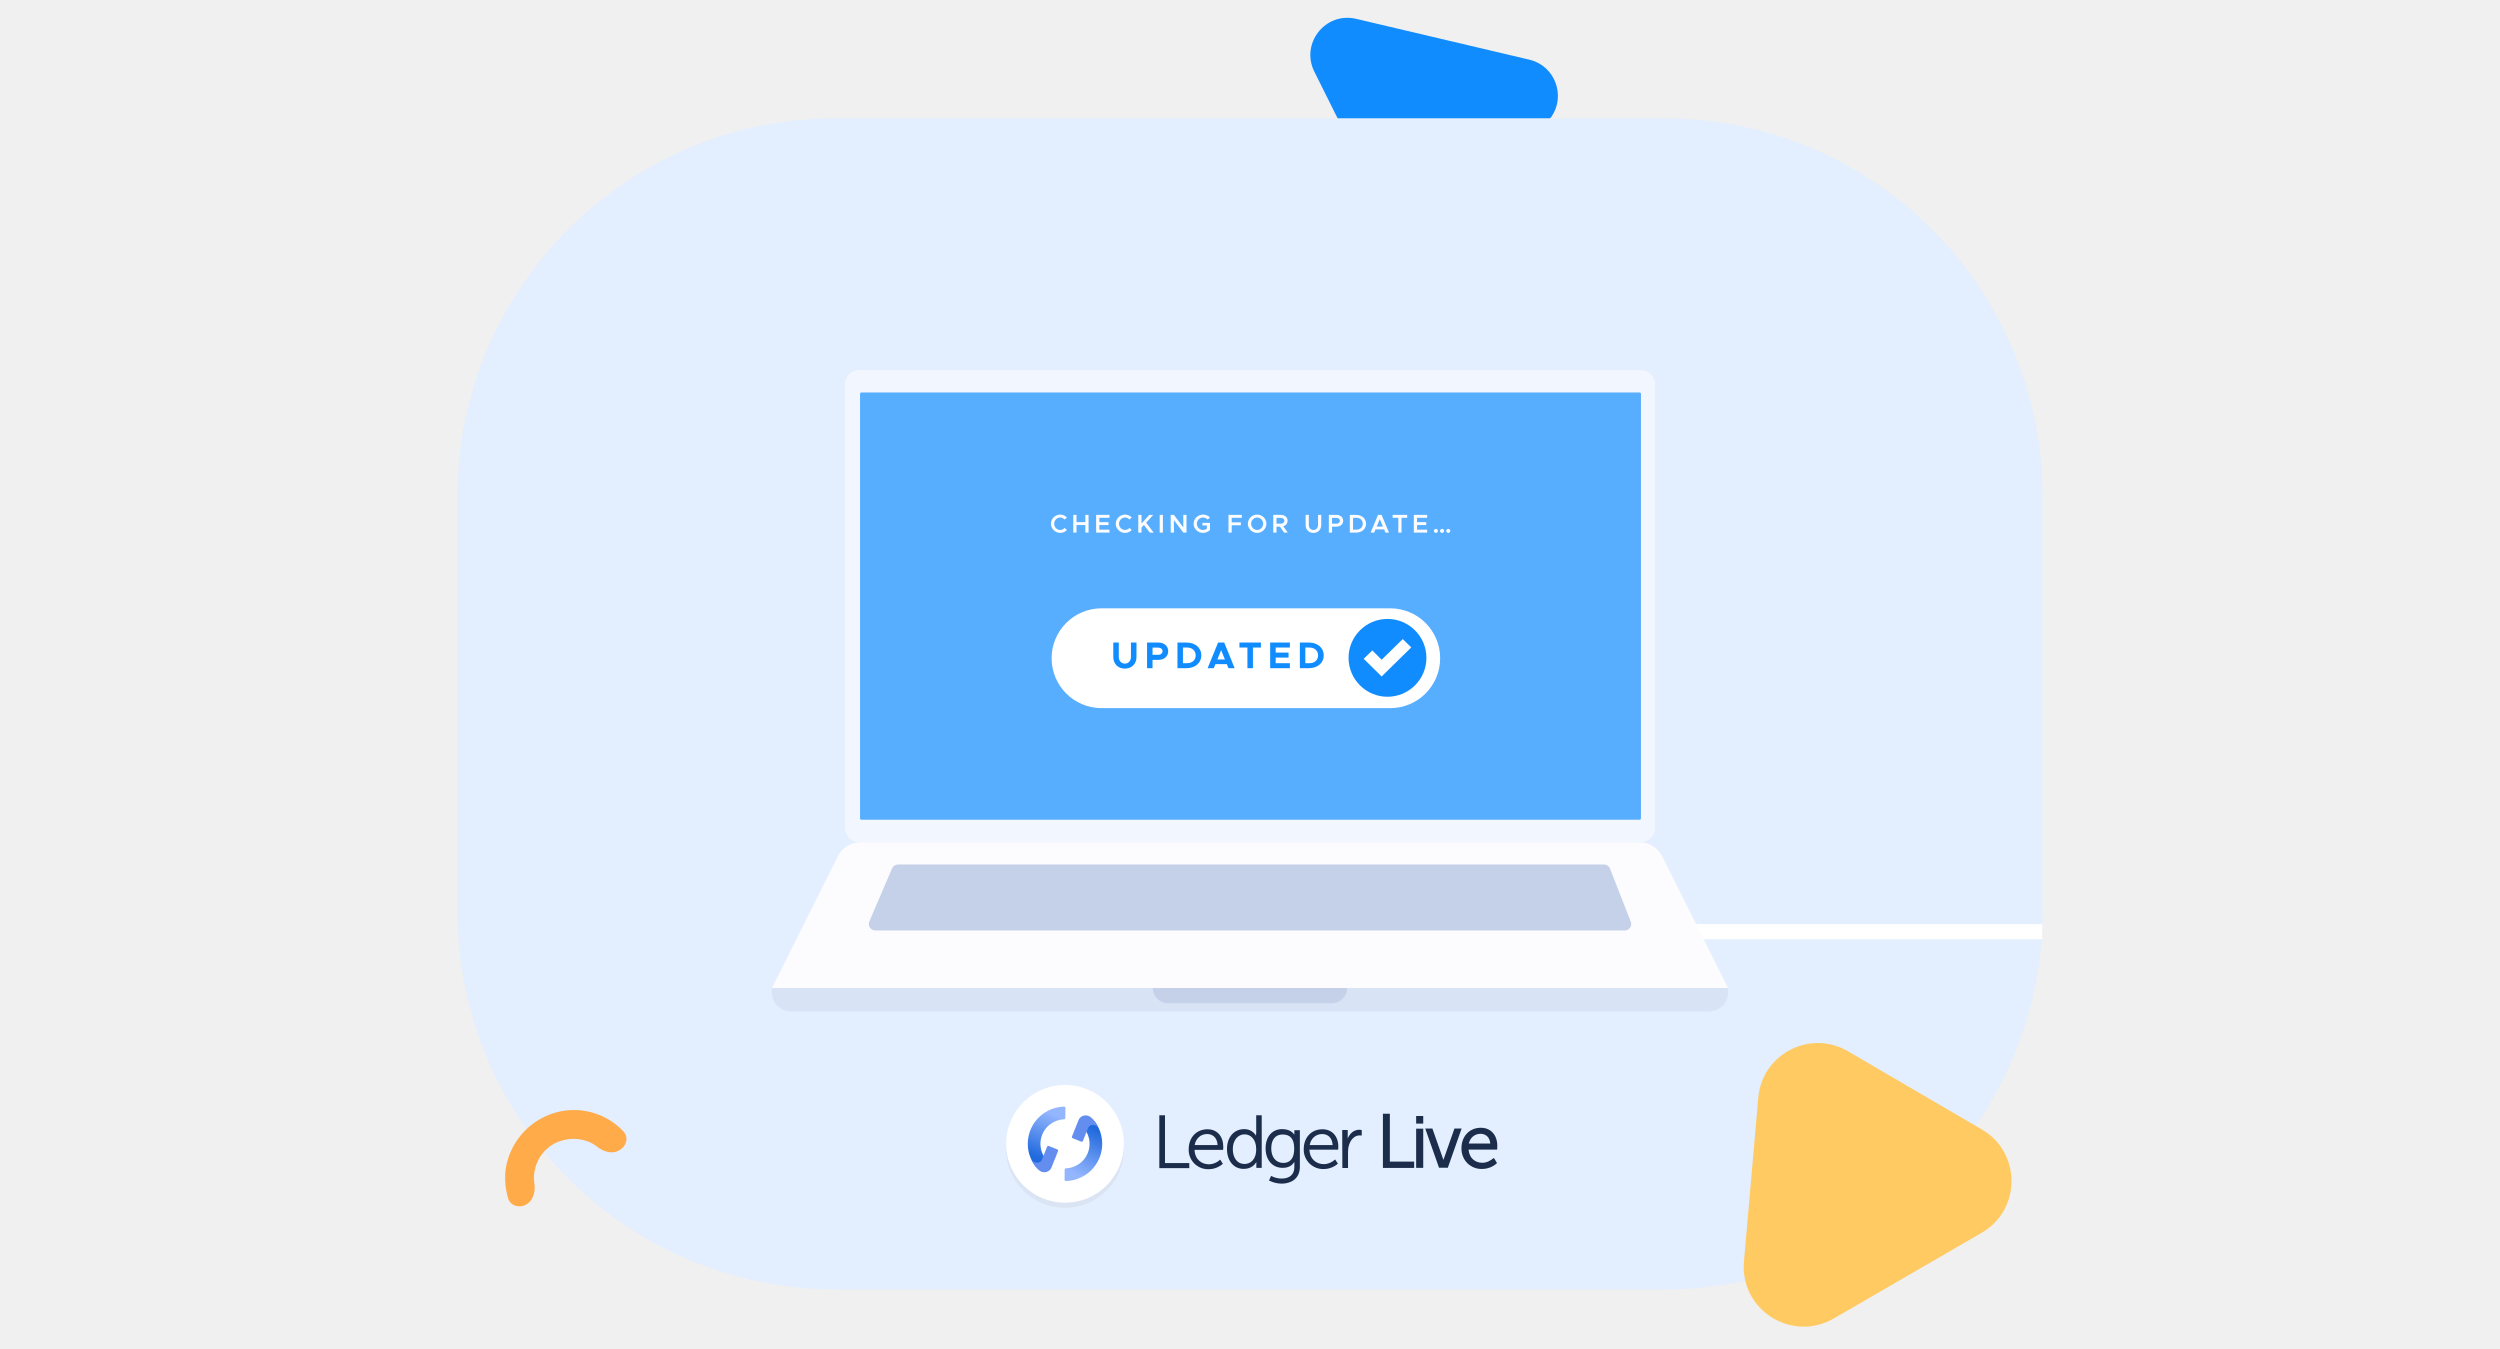
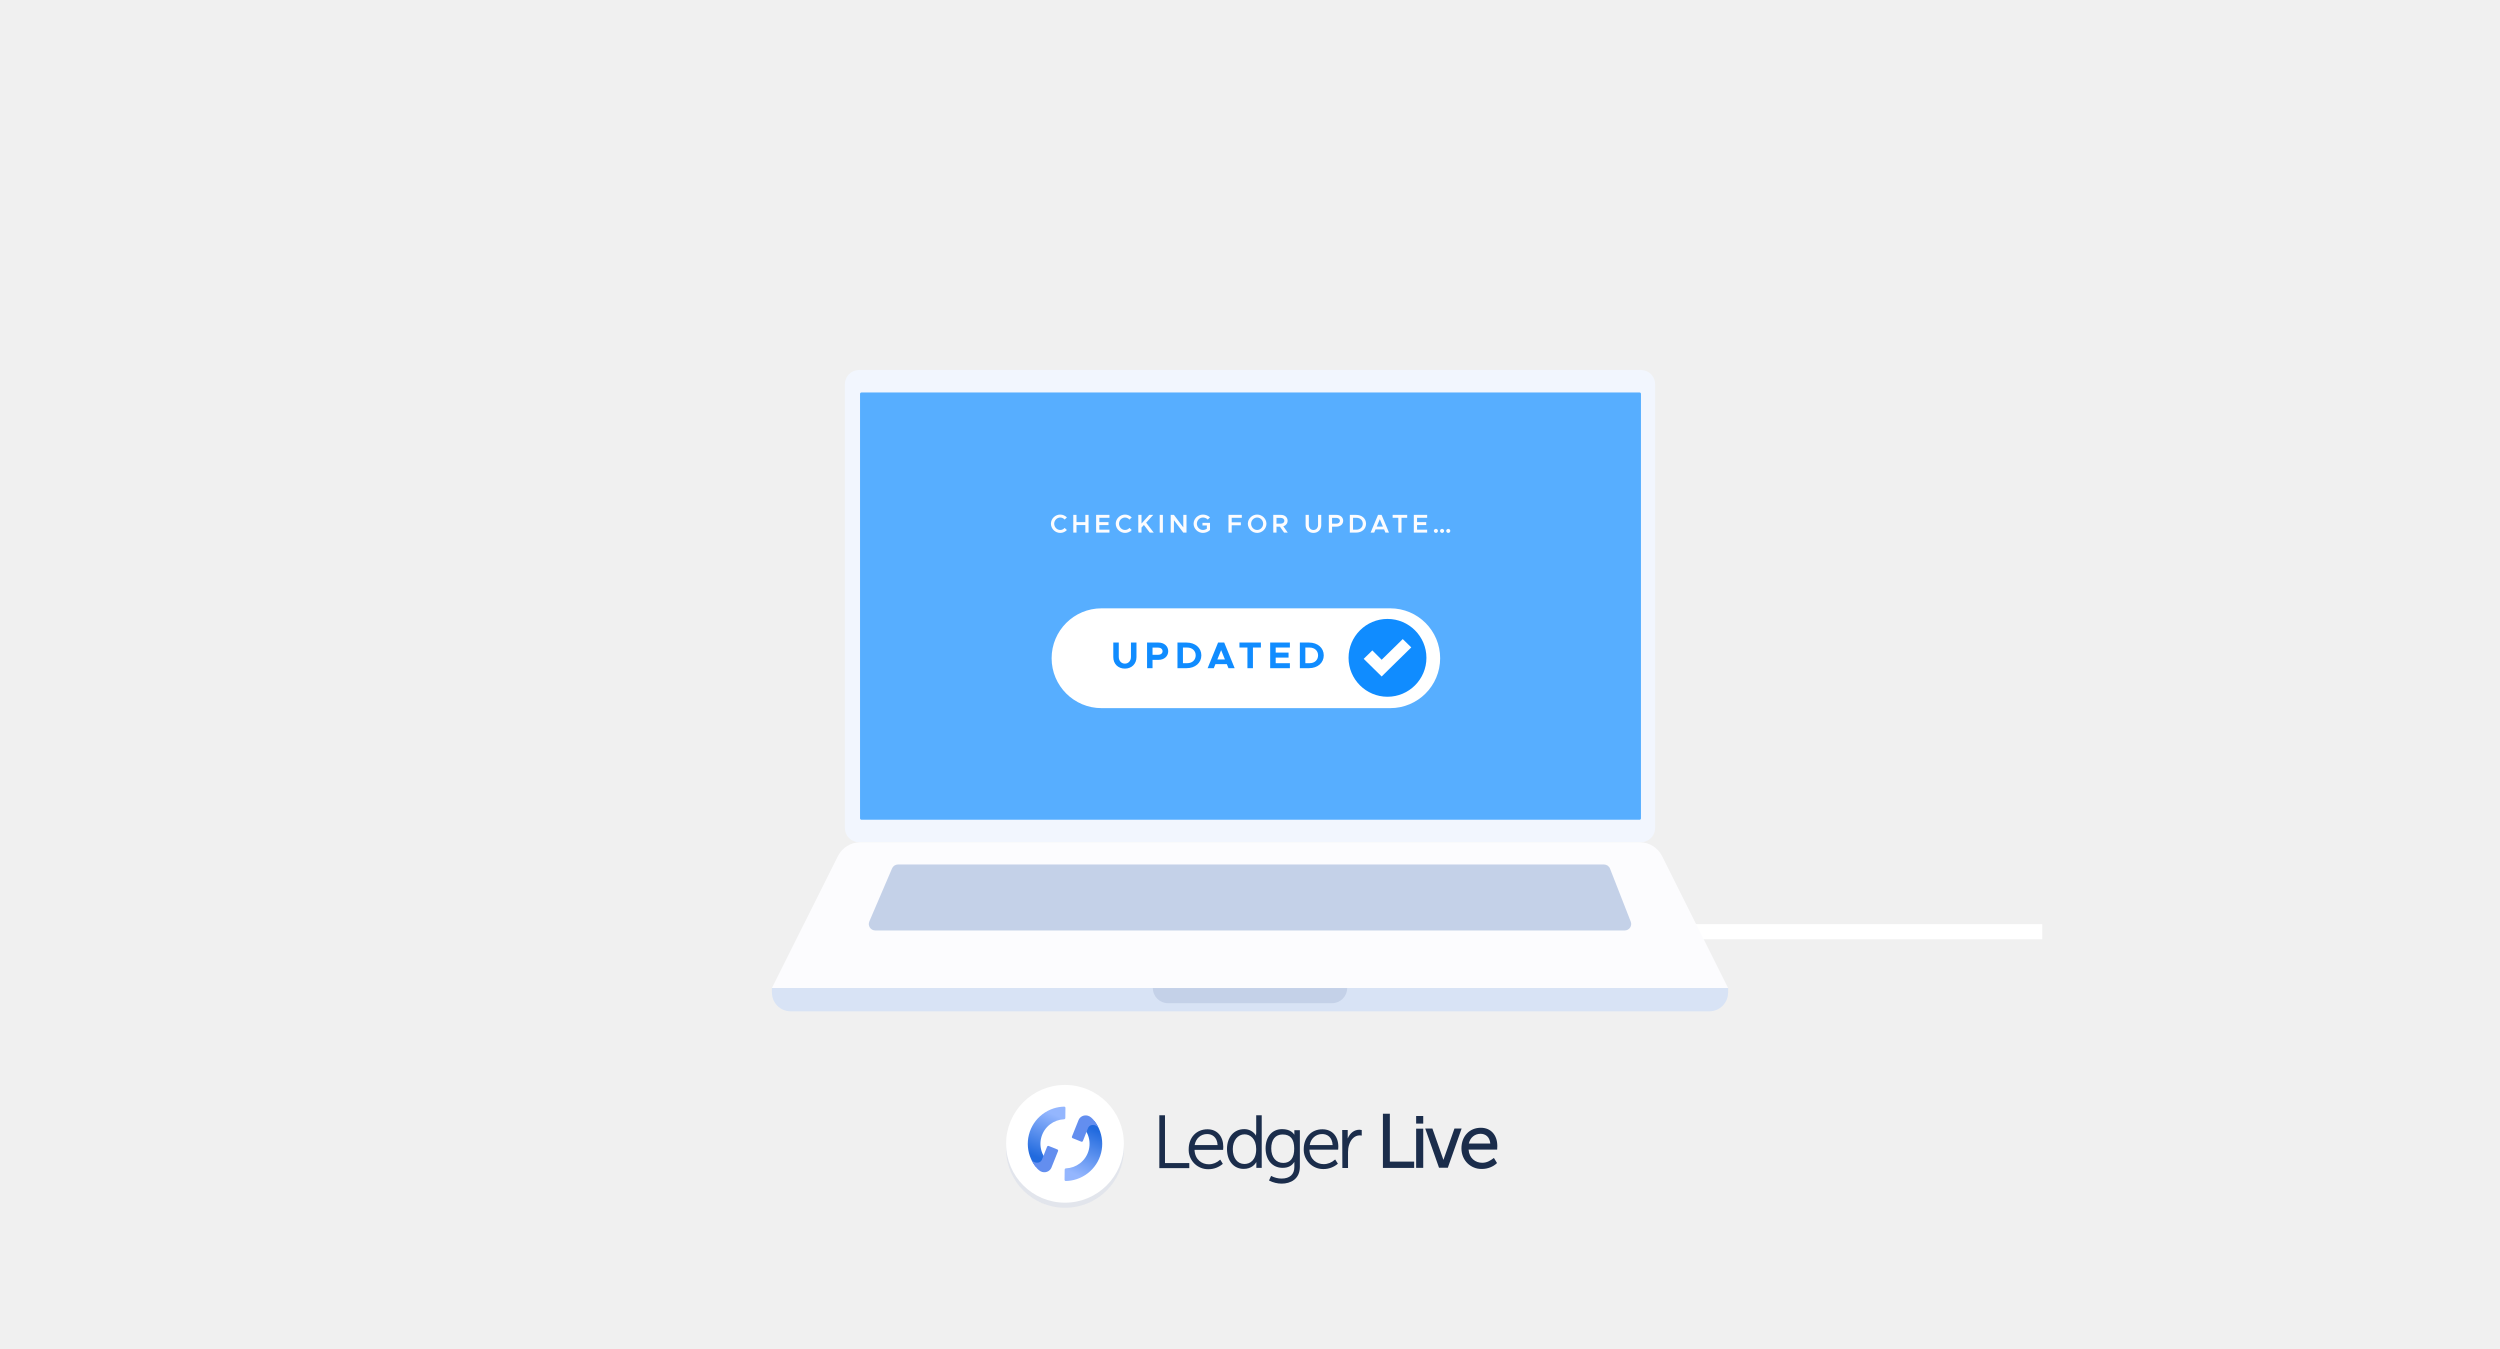
<svg xmlns="http://www.w3.org/2000/svg" width="634" height="342" viewBox="0 0 634 342" fill="none">
-   <g clip-path="url(#clip0)">
-     <path d="M387.79 15.12C395.114 16.838 397.611 26.032 392.072 31.161L365.536 55.766C360.915 60.026 353.52 58.723 350.719 53.07L333.309 18.155C329.771 11.051 336.077 2.93 343.935 4.782L387.79 15.12Z" fill="#108CFF" />
-     <rect x="116" y="30" width="402" height="297" rx="96" fill="#E3EEFE" />
-     <path d="M133.514 305.418C131.746 306.478 129.452 305.847 128.852 303.883C127.959 300.827 127.8 297.5 128.708 294.327C129.957 289.965 132.83 286.193 136.826 283.877C140.822 281.562 145.481 280.9 149.896 282.062C153.121 282.883 155.932 284.62 158.082 286.901C159.515 288.421 158.884 290.714 157.03 291.723C155.262 292.783 153.018 292.065 151.434 290.805C150.407 289.981 149.23 289.418 147.903 289.114C145.385 288.47 142.714 288.892 140.399 290.098C138.121 291.441 136.422 293.58 135.778 296.096C135.387 297.373 135.307 298.713 135.5 299.979C135.863 302.153 135.232 304.445 133.514 305.418Z" fill="#FFAB49" />
-     <path d="M502.51 312.658C512.634 306.839 512.634 292.251 502.594 286.433L468.677 266.617C459.059 260.967 446.825 267.292 445.897 278.422L442.269 319.909C441.172 332.136 454.334 340.484 464.965 334.413L502.51 312.658Z" fill="#FFCA62" />
-     <path d="M214.252 97.459C214.252 95.451 215.88 93.823 217.888 93.823H416.114C418.122 93.823 419.749 95.451 419.749 97.459V209.96C419.749 211.968 418.122 213.596 416.114 213.596H217.888C215.88 213.596 214.252 211.968 214.252 209.96V97.459Z" fill="#F2F6FE" />
-     <rect x="218.107" y="99.527" width="198.042" height="108.364" rx="0.364" fill="#57AEFF" />
-     <path d="M515.99 236.283H279.505" stroke="white" stroke-width="3.845" stroke-linecap="square" />
-     <path d="M195.756 251.703C195.756 254.338 197.892 256.474 200.526 256.474H433.475C436.11 256.474 438.246 254.338 438.246 251.703V250.518H195.756V251.703Z" fill="#D8E3F5" />
-     <path d="M292.364 250.577C292.364 252.685 294.073 254.407 296.181 254.407H337.82C339.927 254.407 341.636 252.685 341.636 250.577H292.364Z" fill="#C4D1E8" />
-     <path d="M195.765 250.554H438.236L421.508 217.113C420.43 214.958 418.228 213.597 415.818 213.597H218.183C215.774 213.597 213.571 214.958 212.493 217.113L195.765 250.554Z" fill="#FCFCFE" />
-     <path d="M227.732 219.235C227.077 219.235 226.485 219.626 226.227 220.228L220.463 233.682C220 234.762 220.793 235.963 221.969 235.963H412.032C413.185 235.963 413.977 234.804 413.557 233.73L408.295 220.276C408.049 219.648 407.444 219.235 406.77 219.235H227.732Z" fill="#C4D1E8" />
-     <path d="M295.442 282.833H294.006V296.243H301.604V294.96H295.442V282.833ZM306.214 286.384C303.416 286.384 301.452 288.461 301.452 291.445V291.788C301.491 293.071 302.058 294.282 303.001 295.186C303.909 296.019 305.079 296.508 306.327 296.508H306.515C307.838 296.508 309.086 296.016 310.068 295.186L310.107 295.148L309.465 294.091L309.391 294.13C308.596 294.849 307.614 295.264 306.557 295.264C304.82 295.264 303.043 294.13 302.93 291.6H310.188V291.525C310.188 291.525 310.227 291.072 310.227 290.845C310.218 288.123 308.632 286.384 306.214 286.384ZM302.963 290.388C303.264 288.687 304.512 287.592 306.136 287.592C307.345 287.592 308.668 288.311 308.782 290.388H302.963ZM318.535 287.518V288.01C317.929 286.99 316.798 286.348 315.624 286.348H315.511C312.94 286.348 311.164 288.389 311.164 291.373C311.164 294.396 312.866 296.434 315.398 296.434C317.401 296.434 318.309 295.225 318.61 294.697V296.171H319.971V282.833H318.574V287.518H318.535ZM315.586 295.186C313.809 295.186 312.639 293.677 312.639 291.409C312.639 289.219 313.887 287.67 315.624 287.67C317.099 287.67 318.571 288.84 318.571 291.409C318.571 294.205 317.022 295.186 315.586 295.186ZM328.248 287.706V287.78C327.982 287.327 327.152 286.345 325.149 286.345C322.617 286.345 320.954 288.273 320.954 291.218C320.954 294.163 322.691 296.165 325.262 296.165C326.659 296.165 327.606 295.673 328.248 294.655V295.977C328.248 297.827 327.077 298.886 324.996 298.886C324.127 298.886 323.22 298.66 322.426 298.245L322.351 298.206L321.823 299.376L321.897 299.415C322.879 299.907 323.975 300.17 325.035 300.17C327.265 300.17 329.645 299.036 329.645 295.9V286.611H328.248V287.706ZM325.45 294.921C323.599 294.921 322.39 293.486 322.39 291.257C322.39 288.989 323.447 287.706 325.262 287.706C327.265 287.706 328.209 288.875 328.209 291.257C328.248 293.599 327.265 294.921 325.45 294.921ZM335.353 286.384C332.556 286.384 330.63 288.461 330.63 291.409V291.749C330.669 293.032 331.236 294.243 332.18 295.148C333.087 295.98 334.258 296.469 335.505 296.469H335.694C337.016 296.469 338.264 295.977 339.246 295.148L339.285 295.109L338.605 294.053L338.53 294.091C337.736 294.81 336.753 295.225 335.697 295.225C333.959 295.225 332.183 294.091 332.069 291.561H339.36V291.486C339.36 291.486 339.399 291.033 339.399 290.806C339.399 288.123 337.81 286.384 335.353 286.384ZM332.141 290.388C332.442 288.687 333.69 287.592 335.314 287.592C336.524 287.592 337.846 288.311 337.96 290.388H332.141ZM345.295 286.572C345.107 286.533 344.955 286.533 344.767 286.497C343.444 286.497 342.348 287.33 341.781 288.726V286.572H340.384L340.423 296.129V296.204H341.859V292.164C341.859 291.558 341.933 290.916 342.125 290.349C342.578 288.875 343.599 287.933 344.809 287.933C344.961 287.933 345.11 287.933 345.262 287.971H345.337V286.575L345.295 286.572Z" fill="#1B2D4B" />
-     <path fill-rule="evenodd" clip-rule="evenodd" d="M350.708 282.449H352.467V294.576H358.629V296.181H350.708V282.449ZM359.133 283.016H360.93V284.948H359.133V283.016ZM371.998 287.462C372.872 286.536 374.106 286 375.546 286C376.796 286 377.842 286.451 378.576 287.263C379.307 288.074 379.715 289.23 379.72 290.622V290.622C379.72 290.928 379.681 291.232 379.681 291.538H372.433C372.521 292.677 372.964 293.496 373.574 294.038C374.216 294.608 375.054 294.88 375.889 294.88C377.13 294.88 377.972 294.313 378.857 293.656L379.643 294.95C378.671 295.92 377.207 296.447 375.847 296.447H375.659C374.368 296.447 373.16 295.94 372.224 295.083L372.223 295.081L372.222 295.08C371.154 294.057 370.623 292.684 370.623 291.222C370.623 289.694 371.126 288.388 371.998 287.462ZM359.133 286.224H360.93V296.178H359.133V286.224ZM361.435 286.188H363.251L366.052 294.149L368.852 286.188H370.669L367.167 296.143H364.936L361.435 286.188ZM372.492 290.004H377.94C377.858 289.096 377.526 288.492 377.095 288.11C376.634 287.702 376.042 287.531 375.468 287.531C373.99 287.531 372.836 288.484 372.492 290.004Z" fill="#1B2D4B" />
-     <ellipse cx="270.084" cy="291.359" rx="14.939" ry="14.93" fill="#D4DBE9" fill-opacity="0.5" />
-     <ellipse cx="270.084" cy="290.07" rx="14.939" ry="14.93" fill="white" />
-     <path d="M262.625 295.847C262.167 295.257 261.778 294.611 261.47 293.92C260.604 291.985 260.415 289.816 260.935 287.761C261.454 285.706 262.651 283.886 264.332 282.594C265.196 281.93 266.162 281.426 267.185 281.096C268.051 280.816 268.959 280.662 269.879 280.642C270.057 280.638 270.199 280.785 270.197 280.963L270.165 283.524C270.163 283.702 270.017 283.844 269.839 283.851C268.558 283.902 267.306 284.354 266.288 285.136C265.178 285.988 264.388 287.19 264.045 288.546C263.703 289.902 263.827 291.334 264.398 292.611C264.663 293.203 265.016 293.745 265.443 294.221L262.625 295.847Z" fill="url(#paint0_linear)" />
-     <path d="M277.543 284.301C278.001 284.891 278.39 285.537 278.698 286.228C279.564 288.162 279.753 290.332 279.233 292.387C278.714 294.442 277.517 296.262 275.836 297.554C274.972 298.218 274.006 298.722 272.983 299.052C272.117 299.332 271.21 299.486 270.289 299.506C270.111 299.51 269.969 299.363 269.971 299.185L270.004 296.623C270.006 296.445 270.152 296.304 270.33 296.297C271.615 296.246 272.857 295.799 273.881 295.012C274.99 294.159 275.78 292.958 276.123 291.602C276.465 290.246 276.341 288.813 275.77 287.536C275.505 286.945 275.152 286.403 274.725 285.927L277.543 284.301Z" fill="url(#paint1_linear)" />
-     <path d="M268.322 291.916C268.387 291.751 268.307 291.566 268.142 291.5L265.962 290.62C265.796 290.553 265.607 290.634 265.542 290.8C265.223 291.607 264.366 293.772 264.249 294.065C264.103 294.425 263.78 294.752 263.316 294.831C262.851 294.91 262.2 294.902 261.554 294.098C262.076 295.196 263.162 296.92 264.294 297.21C265.426 297.5 266.338 296.866 266.645 296.103C266.899 295.472 267.963 292.812 268.322 291.916Z" fill="#638EEF" />
-     <path d="M271.846 288.23C271.781 288.395 271.861 288.58 272.026 288.647L274.206 289.526C274.372 289.593 274.561 289.512 274.626 289.346C274.945 288.54 275.802 286.374 275.919 286.082C276.065 285.721 276.388 285.394 276.852 285.315C277.317 285.237 277.967 285.245 278.614 286.049C278.092 284.951 277.006 283.227 275.874 282.937C274.742 282.647 273.83 283.281 273.523 284.043C273.269 284.675 272.205 287.334 271.846 288.23Z" fill="#638EEF" />
-     <rect x="266.691" y="154.271" width="98.532" height="25.311" rx="12.655" fill="white" />
-     <path d="M268.876 135.147C269.536 135.147 270.138 134.866 270.57 134.414L269.994 133.878C269.713 134.198 269.314 134.401 268.876 134.401C268.045 134.401 267.345 133.681 267.345 132.818C267.345 131.961 268.045 131.241 268.876 131.241C269.307 131.241 269.713 131.444 269.988 131.764L270.57 131.221C270.138 130.777 269.536 130.495 268.876 130.495C267.593 130.495 266.514 131.555 266.514 132.818C266.514 134.08 267.593 135.147 268.876 135.147ZM275.244 130.574V132.406H273V130.574H272.182V135.068H273V133.151H275.244V135.068H276.062V130.574H275.244ZM281.357 131.32V130.574H277.975V135.068H281.357V134.323H278.792V133.151H281.115V132.406H278.792V131.32H281.357ZM285.313 135.147C285.974 135.147 286.576 134.866 287.008 134.414L286.432 133.878C286.151 134.198 285.752 134.401 285.313 134.401C284.482 134.401 283.782 133.681 283.782 132.818C283.782 131.961 284.482 131.241 285.313 131.241C285.745 131.241 286.151 131.444 286.426 131.764L287.008 131.221C286.576 130.777 285.974 130.495 285.313 130.495C284.031 130.495 282.952 131.555 282.952 132.818C282.952 134.08 284.031 135.147 285.313 135.147ZM288.672 135.068H289.49V133.786L290.099 133.132L291.584 135.068H292.591L290.661 132.556L292.46 130.574H291.459L289.49 132.772V130.574H288.672V135.068ZM294.1 135.068H294.911V130.574H294.1V135.068ZM296.89 135.068H297.708V131.908L300.083 135.068H300.894V130.574H300.083V133.734L297.708 130.574H296.89V135.068ZM304.94 133.263H306.059V134.08C305.778 134.283 305.411 134.401 305.071 134.401C304.234 134.401 303.527 133.681 303.527 132.818C303.527 131.961 304.234 131.241 305.071 131.241C305.51 131.241 305.994 131.437 306.275 131.764L306.857 131.221C306.425 130.77 305.725 130.495 305.071 130.495C303.782 130.495 302.696 131.555 302.696 132.818C302.696 134.08 303.782 135.147 305.071 135.147C305.725 135.147 306.425 134.866 306.857 134.414V132.595H304.94V133.263ZM314.926 131.32V130.574H311.544V135.068H312.362V133.204H314.684V132.458H312.362V131.32H314.926ZM318.812 135.147C320.088 135.147 321.168 134.08 321.168 132.818C321.168 131.555 320.088 130.495 318.812 130.495C317.53 130.495 316.451 131.555 316.451 132.818C316.451 134.08 317.53 135.147 318.812 135.147ZM318.812 134.401C317.982 134.401 317.282 133.681 317.282 132.818C317.282 131.961 317.982 131.241 318.812 131.241C319.637 131.241 320.33 131.961 320.33 132.818C320.33 133.681 319.637 134.401 318.812 134.401ZM326.576 135.068L325.45 133.472C326.098 133.269 326.536 132.746 326.536 132.065C326.536 131.189 325.817 130.574 324.855 130.574H322.899V135.068H323.716V133.557H324.587L325.646 135.068H326.576ZM323.716 131.326H324.763C325.319 131.326 325.705 131.607 325.705 132.065C325.705 132.523 325.319 132.805 324.763 132.805H323.716V131.326ZM333.086 135.147C334.251 135.147 335.069 134.323 335.069 133.151V130.574H334.257V133.125C334.257 133.871 333.773 134.408 333.086 134.408C332.406 134.408 331.922 133.871 331.922 133.125V130.574H331.104V133.151C331.104 134.323 331.928 135.147 333.086 135.147ZM336.992 135.068H337.809V133.557H338.948C339.91 133.557 340.629 132.942 340.629 132.065C340.629 131.189 339.91 130.574 338.948 130.574H336.992V135.068ZM337.809 132.805V131.326H338.856C339.412 131.326 339.798 131.607 339.798 132.065C339.798 132.523 339.412 132.805 338.856 132.805H337.809ZM342.313 135.068H343.896C345.381 135.068 346.428 134.133 346.428 132.818C346.428 131.503 345.381 130.574 343.896 130.574H342.313V135.068ZM343.13 134.329V131.313H343.981C344.93 131.313 345.597 131.935 345.597 132.818C345.597 133.701 344.93 134.329 343.981 134.329H343.13ZM351.346 135.068H352.249L350.371 130.574H349.462L347.584 135.068H348.494L348.834 134.257H351.006L351.346 135.068ZM349.128 133.551L349.92 131.66L350.712 133.551H349.128ZM354.614 135.068H355.425V131.32H356.865V130.574H353.175V131.32H354.614V135.068ZM361.927 131.32V130.574H358.545V135.068H361.927V134.323H359.362V133.151H361.685V132.406H359.362V131.32H361.927ZM364.15 135.147C364.424 135.147 364.653 134.911 364.653 134.623C364.653 134.355 364.424 134.12 364.15 134.12C363.849 134.12 363.626 134.355 363.626 134.623C363.626 134.911 363.849 135.147 364.15 135.147ZM365.72 135.147C365.994 135.147 366.223 134.911 366.223 134.623C366.223 134.355 365.994 134.12 365.72 134.12C365.419 134.12 365.196 134.355 365.196 134.623C365.196 134.911 365.419 135.147 365.72 135.147ZM367.29 135.147C367.565 135.147 367.794 134.911 367.794 134.623C367.794 134.355 367.565 134.12 367.29 134.12C366.989 134.12 366.766 134.355 366.766 134.623C366.766 134.911 366.989 135.147 367.29 135.147Z" fill="#FCFCFE" />
-     <path d="M285.271 169.561C286.991 169.561 288.21 168.351 288.21 166.641V162.955H286.811V166.584C286.811 167.586 286.169 168.294 285.271 168.294C284.364 168.294 283.721 167.586 283.721 166.584V162.955H282.332V166.641C282.332 168.351 283.541 169.561 285.271 169.561ZM290.893 169.447H292.282V167.34H293.813C295.221 167.34 296.26 166.433 296.26 165.147C296.26 163.862 295.221 162.955 293.813 162.955H290.893V169.447ZM292.282 166.064V164.231H293.661C294.351 164.231 294.824 164.59 294.824 165.147C294.824 165.705 294.351 166.064 293.661 166.064H292.282ZM298.605 169.447H300.93C303.113 169.447 304.663 168.096 304.663 166.196C304.663 164.297 303.113 162.955 300.93 162.955H298.605V169.447ZM299.994 168.181V164.221H301.11C302.348 164.221 303.226 165.044 303.226 166.196C303.226 167.359 302.348 168.181 301.11 168.181H299.994ZM311.54 169.447H313.108L310.462 162.955H308.903L306.257 169.447H307.816L308.232 168.427H311.124L311.54 169.447ZM308.714 167.245L309.678 164.873L310.642 167.245H308.714ZM316.346 169.447H317.744V164.212H319.767V162.955H314.323V164.212H316.346V169.447ZM327.116 164.212V162.955H322.117V169.447H327.116V168.19H323.515V166.763H326.776V165.507H323.515V164.212H327.116ZM329.645 169.447H331.97C334.153 169.447 335.702 168.096 335.702 166.196C335.702 164.297 334.153 162.955 331.97 162.955H329.645V169.447ZM331.034 168.181V164.221H332.149C333.387 164.221 334.266 165.044 334.266 166.196C334.266 167.359 333.387 168.181 332.149 168.181H331.034Z" fill="#108CFF" />
-     <path d="M351.867 176.698C357.309 176.698 361.741 172.272 361.741 166.829C361.741 161.386 357.309 156.96 351.867 156.96C346.424 156.96 341.992 161.386 341.992 166.829C341.992 172.272 346.424 176.698 351.867 176.698Z" fill="#108CFF" />
-     <path d="M350.39 167.31L348.024 164.945L345.835 167.081L350.39 171.558L352.554 169.421L357.898 164.181L355.735 162.07L350.39 167.31Z" fill="white" />
-   </g>
+   <path d="M214.252 97.459C214.252 95.451 215.879 93.823 217.887 93.823H416.114C418.122 93.823 419.749 95.451 419.749 97.459V209.96C419.749 211.968 418.122 213.596 416.114 213.596H217.887C215.879 213.596 214.252 211.968 214.252 209.96V97.459Z" fill="#F2F6FE" />
+   <rect x="218.107" y="99.527" width="198.042" height="108.364" rx="0.364" fill="#57AEFF" />
+   <path d="M515.99 236.283H279.505" stroke="white" stroke-width="3.845" stroke-linecap="square" />
+   <path d="M195.756 251.703C195.756 254.337 197.892 256.473 200.526 256.473H433.475C436.11 256.473 438.246 254.337 438.246 251.703V250.518H195.756V251.703Z" fill="#D8E3F5" />
+   <path d="M292.364 250.576C292.364 252.684 294.073 254.407 296.181 254.407H337.82C339.927 254.407 341.636 252.684 341.636 250.576V250.576H292.364V250.576Z" fill="#C4D1E8" />
+   <path d="M195.765 250.553H438.236L421.508 217.113C420.43 214.958 418.228 213.597 415.818 213.597H218.183C215.774 213.597 213.571 214.958 212.493 217.113L195.765 250.553Z" fill="#FCFCFE" />
+   <path d="M227.733 219.235C227.077 219.235 226.485 219.626 226.227 220.228L220.463 233.682C220.001 234.762 220.793 235.963 221.969 235.963H412.032C413.185 235.963 413.977 234.804 413.557 233.731L408.295 220.276C408.05 219.649 407.444 219.235 406.77 219.235H227.733Z" fill="#C4D1E8" />
+   <path d="M295.442 282.833H294.006V296.243H301.604V294.96H295.442V282.833ZM306.214 286.384C303.417 286.384 301.452 288.461 301.452 291.445V291.788C301.491 293.071 302.058 294.282 303.002 295.186C303.909 296.019 305.08 296.508 306.327 296.508H306.516C307.838 296.508 309.086 296.016 310.068 295.186L310.107 295.148L309.465 294.091L309.391 294.13C308.597 294.849 307.614 295.264 306.557 295.264C304.82 295.264 303.043 294.13 302.93 291.6H310.188V291.525C310.188 291.525 310.227 291.072 310.227 290.845C310.218 288.123 308.632 286.384 306.214 286.384ZM302.963 290.388C303.264 288.687 304.512 287.592 306.136 287.592C307.346 287.592 308.668 288.311 308.782 290.388H302.963ZM318.536 287.518V288.01C317.929 286.99 316.798 286.348 315.625 286.348H315.511C312.941 286.348 311.164 288.389 311.164 291.373C311.164 294.396 312.866 296.434 315.398 296.434C317.401 296.434 318.309 295.225 318.61 294.697V296.171H319.972V282.833H318.574V287.518H318.536ZM315.586 295.186C313.809 295.186 312.639 293.677 312.639 291.409C312.639 289.219 313.887 287.67 315.625 287.67C317.099 287.67 318.571 288.84 318.571 291.409C318.571 294.205 317.022 295.186 315.586 295.186ZM328.248 287.706V287.78C327.982 287.327 327.152 286.345 325.149 286.345C322.617 286.345 320.954 288.273 320.954 291.218C320.954 294.163 322.691 296.165 325.262 296.165C326.659 296.165 327.606 295.673 328.248 294.655V295.977C328.248 297.827 327.077 298.886 324.996 298.886C324.128 298.886 323.22 298.66 322.426 298.245L322.351 298.206L321.823 299.376L321.897 299.415C322.88 299.907 323.975 300.17 325.035 300.17C327.265 300.17 329.645 299.036 329.645 295.9V286.611H328.248V287.706ZM325.45 294.921C323.599 294.921 322.39 293.486 322.39 291.257C322.39 288.989 323.447 287.706 325.262 287.706C327.265 287.706 328.209 288.875 328.209 291.257C328.248 293.599 327.265 294.921 325.45 294.921ZM335.353 286.384C332.556 286.384 330.63 288.461 330.63 291.409V291.749C330.669 293.032 331.236 294.243 332.18 295.148C333.087 295.98 334.258 296.469 335.506 296.469H335.694C337.016 296.469 338.264 295.977 339.247 295.148L339.285 295.109L338.605 294.053L338.53 294.091C337.736 294.81 336.754 295.225 335.697 295.225C333.959 295.225 332.183 294.091 332.069 291.561H339.36V291.486C339.36 291.486 339.399 291.033 339.399 290.806C339.399 288.123 337.81 286.384 335.353 286.384ZM332.141 290.388C332.442 288.687 333.69 287.592 335.315 287.592C336.524 287.592 337.846 288.311 337.96 290.388H332.141ZM345.295 286.572C345.107 286.533 344.955 286.533 344.767 286.497C343.444 286.497 342.349 287.33 341.781 288.726V286.572H340.384L340.423 296.129V296.204H341.859V292.164C341.859 291.558 341.934 290.916 342.125 290.349C342.578 288.875 343.6 287.933 344.809 287.933C344.961 287.933 345.11 287.933 345.263 287.971H345.337V286.575L345.295 286.572Z" fill="#1B2D4B" />
+   <path fill-rule="evenodd" clip-rule="evenodd" d="M350.708 282.449H352.466V294.576H358.629V296.181H350.708V282.449ZM359.132 283.016H360.93V284.948H359.132V283.016ZM371.998 287.462C372.871 286.535 374.105 286 375.546 286C376.796 286 377.842 286.451 378.575 287.263C379.307 288.074 379.715 289.23 379.72 290.621V290.622C379.72 290.928 379.681 291.232 379.681 291.538H372.433C372.52 292.676 372.963 293.496 373.573 294.037C374.215 294.608 375.054 294.88 375.889 294.88C377.129 294.88 377.972 294.313 378.856 293.656L379.642 294.949C378.671 295.92 377.207 296.447 375.847 296.447H375.659C374.368 296.447 373.159 295.94 372.224 295.082L372.223 295.081L372.222 295.08C371.153 294.056 370.622 292.684 370.622 291.222C370.622 289.694 371.126 288.388 371.998 287.462ZM359.132 286.224H360.93V296.178H359.132V286.224ZM361.434 286.188H363.251L366.052 294.149L368.852 286.188H370.669L367.167 296.142H364.936L361.434 286.188ZM372.491 290.004H377.94C377.857 289.096 377.526 288.492 377.095 288.109C376.634 287.701 376.042 287.531 375.468 287.531C373.989 287.531 372.836 288.483 372.491 290.004Z" fill="#1B2D4B" />
+   <ellipse cx="270.084" cy="291.359" rx="14.939" ry="14.93" fill="#D4DBE9" fill-opacity="0.5" />
+   <ellipse cx="270.084" cy="290.07" rx="14.939" ry="14.93" fill="white" />
+   <path d="M262.625 295.847C262.168 295.257 261.779 294.61 261.47 293.92C260.604 291.985 260.416 289.815 260.935 287.761C261.455 285.706 262.651 283.886 264.333 282.594C265.197 281.93 266.163 281.425 267.185 281.095C268.052 280.816 268.959 280.662 269.88 280.642C270.057 280.638 270.2 280.785 270.198 280.962L270.166 283.524C270.163 283.702 270.017 283.844 269.839 283.851C268.559 283.902 267.306 284.353 266.288 285.136C265.178 285.988 264.389 287.19 264.046 288.546C263.703 289.902 263.827 291.334 264.399 292.611C264.663 293.202 265.017 293.745 265.443 294.221L262.625 295.847Z" fill="url(#paint0_linear)" />
+   <path d="M277.544 284.301C278.001 284.891 278.39 285.537 278.699 286.227C279.565 288.162 279.753 290.332 279.234 292.387C278.714 294.442 277.518 296.262 275.836 297.554C274.972 298.217 274.006 298.722 272.984 299.052C272.117 299.331 271.21 299.486 270.29 299.506C270.112 299.509 269.969 299.363 269.971 299.185L270.004 296.623C270.007 296.445 270.153 296.304 270.33 296.297C271.616 296.246 272.857 295.798 273.881 295.012C274.991 294.159 275.78 292.958 276.123 291.601C276.466 290.245 276.342 288.813 275.77 287.536C275.506 286.945 275.152 286.403 274.726 285.926L277.544 284.301Z" fill="url(#paint1_linear)" />
+   <path d="M268.321 291.916C268.387 291.752 268.307 291.566 268.142 291.5L265.962 290.621C265.796 290.554 265.607 290.634 265.541 290.801C265.222 291.607 264.366 293.772 264.248 294.065C264.103 294.425 263.78 294.753 263.316 294.832C262.851 294.91 262.2 294.902 261.554 294.098C262.076 295.196 263.162 296.92 264.294 297.21C265.426 297.5 266.338 296.866 266.645 296.104C266.899 295.472 267.963 292.813 268.321 291.916Z" fill="#638EEF" />
+   <path d="M271.847 288.23C271.781 288.395 271.861 288.58 272.026 288.647L274.206 289.526C274.372 289.593 274.561 289.512 274.627 289.346C274.946 288.539 275.802 286.374 275.92 286.082C276.065 285.721 276.388 285.394 276.853 285.315C277.317 285.236 277.968 285.245 278.615 286.048C278.092 284.95 277.006 283.227 275.874 282.937C274.742 282.647 273.83 283.281 273.523 284.043C273.269 284.674 272.205 287.334 271.847 288.23Z" fill="#638EEF" />
+   <rect x="266.691" y="154.272" width="98.532" height="25.311" rx="12.655" fill="white" />
+   <path d="M268.876 135.147C269.536 135.147 270.138 134.866 270.57 134.415L269.994 133.878C269.713 134.199 269.314 134.402 268.876 134.402C268.045 134.402 267.345 133.682 267.345 132.818C267.345 131.961 268.045 131.242 268.876 131.242C269.307 131.242 269.713 131.444 269.988 131.765L270.57 131.222C270.138 130.777 269.536 130.496 268.876 130.496C267.593 130.496 266.514 131.556 266.514 132.818C266.514 134.081 267.593 135.147 268.876 135.147ZM275.244 130.574V132.406H273V130.574H272.182V135.069H273V133.152H275.244V135.069H276.062V130.574H275.244ZM281.357 131.32V130.574H277.975V135.069H281.357V134.323H278.792V133.152H281.115V132.406H278.792V131.32H281.357ZM285.313 135.147C285.974 135.147 286.576 134.866 287.008 134.415L286.432 133.878C286.151 134.199 285.752 134.402 285.313 134.402C284.482 134.402 283.782 133.682 283.782 132.818C283.782 131.961 284.482 131.242 285.313 131.242C285.745 131.242 286.151 131.444 286.426 131.765L287.008 131.222C286.576 130.777 285.974 130.496 285.313 130.496C284.031 130.496 282.952 131.556 282.952 132.818C282.952 134.081 284.031 135.147 285.313 135.147ZM288.672 135.069H289.49V133.787L290.099 133.132L291.584 135.069H292.591L290.661 132.557L292.46 130.574H291.459L289.49 132.772V130.574H288.672V135.069ZM294.1 135.069H294.911V130.574H294.1V135.069ZM296.89 135.069H297.708V131.909L300.083 135.069H300.894V130.574H300.083V133.734L297.708 130.574H296.89V135.069ZM304.94 133.263H306.059V134.081C305.778 134.284 305.411 134.402 305.071 134.402C304.234 134.402 303.527 133.682 303.527 132.818C303.527 131.961 304.234 131.242 305.071 131.242C305.51 131.242 305.994 131.438 306.275 131.765L306.857 131.222C306.425 130.77 305.725 130.496 305.071 130.496C303.782 130.496 302.696 131.556 302.696 132.818C302.696 134.081 303.782 135.147 305.071 135.147C305.725 135.147 306.425 134.866 306.857 134.415V132.596H304.94V133.263ZM314.926 131.32V130.574H311.544V135.069H312.362V133.204H314.684V132.458H312.362V131.32H314.926ZM318.812 135.147C320.088 135.147 321.168 134.081 321.168 132.818C321.168 131.556 320.088 130.496 318.812 130.496C317.53 130.496 316.451 131.556 316.451 132.818C316.451 134.081 317.53 135.147 318.812 135.147ZM318.812 134.402C317.982 134.402 317.282 133.682 317.282 132.818C317.282 131.961 317.982 131.242 318.812 131.242C319.637 131.242 320.33 131.961 320.33 132.818C320.33 133.682 319.637 134.402 318.812 134.402ZM326.576 135.069L325.45 133.473C326.098 133.27 326.536 132.746 326.536 132.066C326.536 131.189 325.817 130.574 324.855 130.574H322.899V135.069H323.716V133.558H324.587L325.646 135.069H326.576ZM323.716 131.327H324.763C325.319 131.327 325.705 131.608 325.705 132.066C325.705 132.524 325.319 132.805 324.763 132.805H323.716V131.327ZM333.086 135.147C334.251 135.147 335.069 134.323 335.069 133.152V130.574H334.257V133.126C334.257 133.872 333.773 134.408 333.086 134.408C332.406 134.408 331.922 133.872 331.922 133.126V130.574H331.104V133.152C331.104 134.323 331.928 135.147 333.086 135.147ZM336.992 135.069H337.809V133.558H338.948C339.91 133.558 340.629 132.943 340.629 132.066C340.629 131.189 339.91 130.574 338.948 130.574H336.992V135.069ZM337.809 132.805V131.327H338.856C339.412 131.327 339.798 131.608 339.798 132.066C339.798 132.524 339.412 132.805 338.856 132.805H337.809ZM342.313 135.069H343.896C345.381 135.069 346.428 134.133 346.428 132.818C346.428 131.503 345.381 130.574 343.896 130.574H342.313V135.069ZM343.13 134.33V131.314H343.981C344.93 131.314 345.597 131.935 345.597 132.818C345.597 133.701 344.93 134.33 343.981 134.33H343.13ZM351.346 135.069H352.249L350.371 130.574H349.462L347.584 135.069H348.494L348.834 134.258H351.006L351.346 135.069ZM349.128 133.551L349.92 131.66L350.712 133.551H349.128ZM354.614 135.069H355.425V131.32H356.865V130.574H353.175V131.32H354.614V135.069ZM361.927 131.32V130.574H358.545V135.069H361.927V134.323H359.362V133.152H361.685V132.406H359.362V131.32H361.927ZM364.15 135.147C364.424 135.147 364.653 134.912 364.653 134.624C364.653 134.356 364.424 134.12 364.15 134.12C363.849 134.12 363.626 134.356 363.626 134.624C363.626 134.912 363.849 135.147 364.15 135.147ZM365.72 135.147C365.994 135.147 366.223 134.912 366.223 134.624C366.223 134.356 365.994 134.12 365.72 134.12C365.419 134.12 365.196 134.356 365.196 134.624C365.196 134.912 365.419 135.147 365.72 135.147ZM367.29 135.147C367.565 135.147 367.794 134.912 367.794 134.624C367.794 134.356 367.565 134.12 367.29 134.12C366.989 134.12 366.766 134.356 366.766 134.624C366.766 134.912 366.989 135.147 367.29 135.147Z" fill="#FCFCFE" />
+   <path d="M285.271 169.561C286.991 169.561 288.21 168.351 288.21 166.641V162.955H286.811V166.584C286.811 167.586 286.169 168.295 285.271 168.295C284.364 168.295 283.721 167.586 283.721 166.584V162.955H282.332V166.641C282.332 168.351 283.542 169.561 285.271 169.561ZM290.893 169.448H292.282V167.34H293.813C295.221 167.34 296.26 166.433 296.26 165.148C296.26 163.863 295.221 162.955 293.813 162.955H290.893V169.448ZM292.282 166.064V164.231H293.662C294.351 164.231 294.824 164.59 294.824 165.148C294.824 165.705 294.351 166.064 293.662 166.064H292.282ZM298.605 169.448H300.93C303.113 169.448 304.663 168.096 304.663 166.197C304.663 164.297 303.113 162.955 300.93 162.955H298.605V169.448ZM299.995 168.181V164.222H301.11C302.348 164.222 303.227 165.044 303.227 166.197C303.227 167.359 302.348 168.181 301.11 168.181H299.995ZM311.54 169.448H313.109L310.463 162.955H308.903L306.257 169.448H307.817L308.232 168.427H311.124L311.54 169.448ZM308.714 167.246L309.678 164.874L310.642 167.246H308.714ZM316.346 169.448H317.745V164.212H319.767V162.955H314.324V164.212H316.346V169.448ZM327.116 164.212V162.955H322.117V169.448H327.116V168.191H323.516V166.764H326.776V165.507H323.516V164.212H327.116ZM329.645 169.448H331.97C334.153 169.448 335.703 168.096 335.703 166.197C335.703 164.297 334.153 162.955 331.97 162.955H329.645V169.448ZM331.034 168.181V164.222H332.149C333.387 164.222 334.266 165.044 334.266 166.197C334.266 167.359 333.387 168.181 332.149 168.181H331.034Z" fill="#108CFF" />
+   <path d="M351.867 176.698C357.31 176.698 361.742 172.272 361.742 166.829C361.742 161.386 357.31 156.96 351.867 156.96C346.424 156.96 341.993 161.386 341.993 166.829C341.993 172.272 346.424 176.698 351.867 176.698Z" fill="#108CFF" />
+   <path d="M350.391 167.311L348.024 164.945L345.835 167.082L350.391 171.558L352.554 169.422L357.899 164.182L355.735 162.071L350.391 167.311Z" fill="white" />
  <defs>
-     <linearGradient id="paint0_linear" x1="267.832" y1="282.857" x2="263.374" y2="293.625" gradientUnits="userSpaceOnUse">
+     <linearGradient id="paint0_linear" x1="267.833" y1="282.857" x2="263.374" y2="293.625" gradientUnits="userSpaceOnUse">
      <stop stop-color="#94B6FE" />
      <stop offset="1" stop-color="#216ADE" />
    </linearGradient>
-     <linearGradient id="paint1_linear" x1="271.833" y1="297.392" x2="277.137" y2="286.239" gradientUnits="userSpaceOnUse">
+     <linearGradient id="paint1_linear" x1="271.833" y1="297.392" x2="277.138" y2="286.238" gradientUnits="userSpaceOnUse">
      <stop stop-color="#94B6FE" />
      <stop offset="1" stop-color="#216ADE" />
    </linearGradient>
-     <clipPath id="clip0">
-       <rect width="634" height="341" fill="white" transform="translate(0 0.5)" />
-     </clipPath>
  </defs>
</svg>
